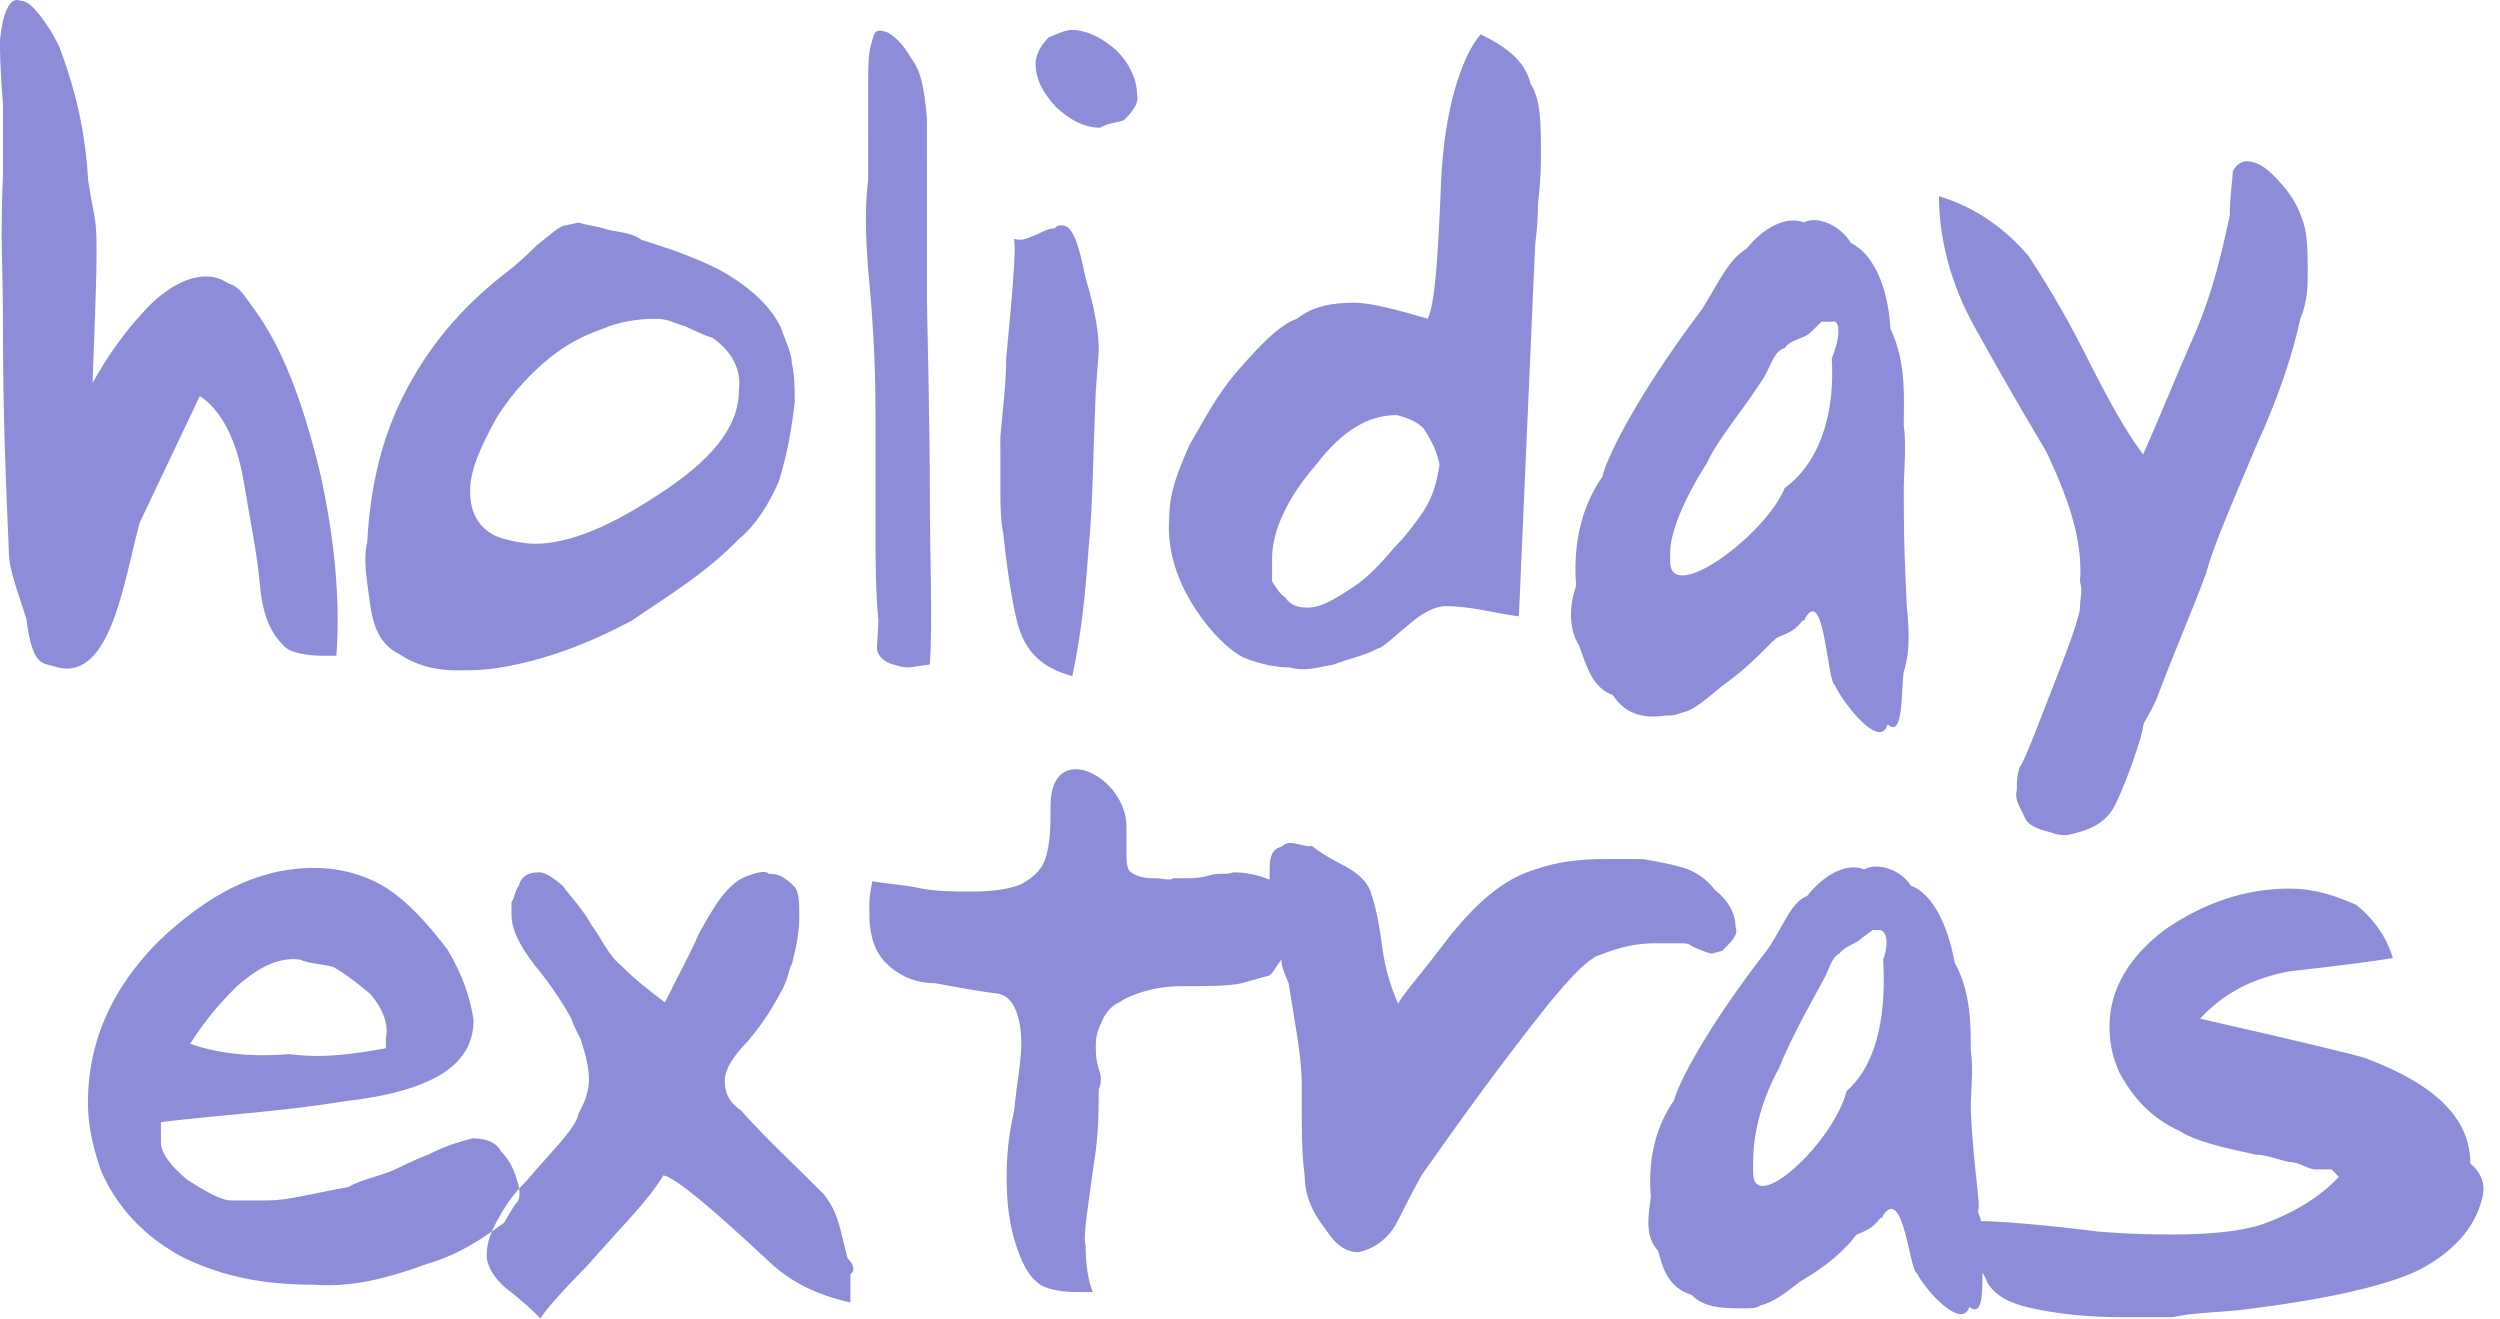
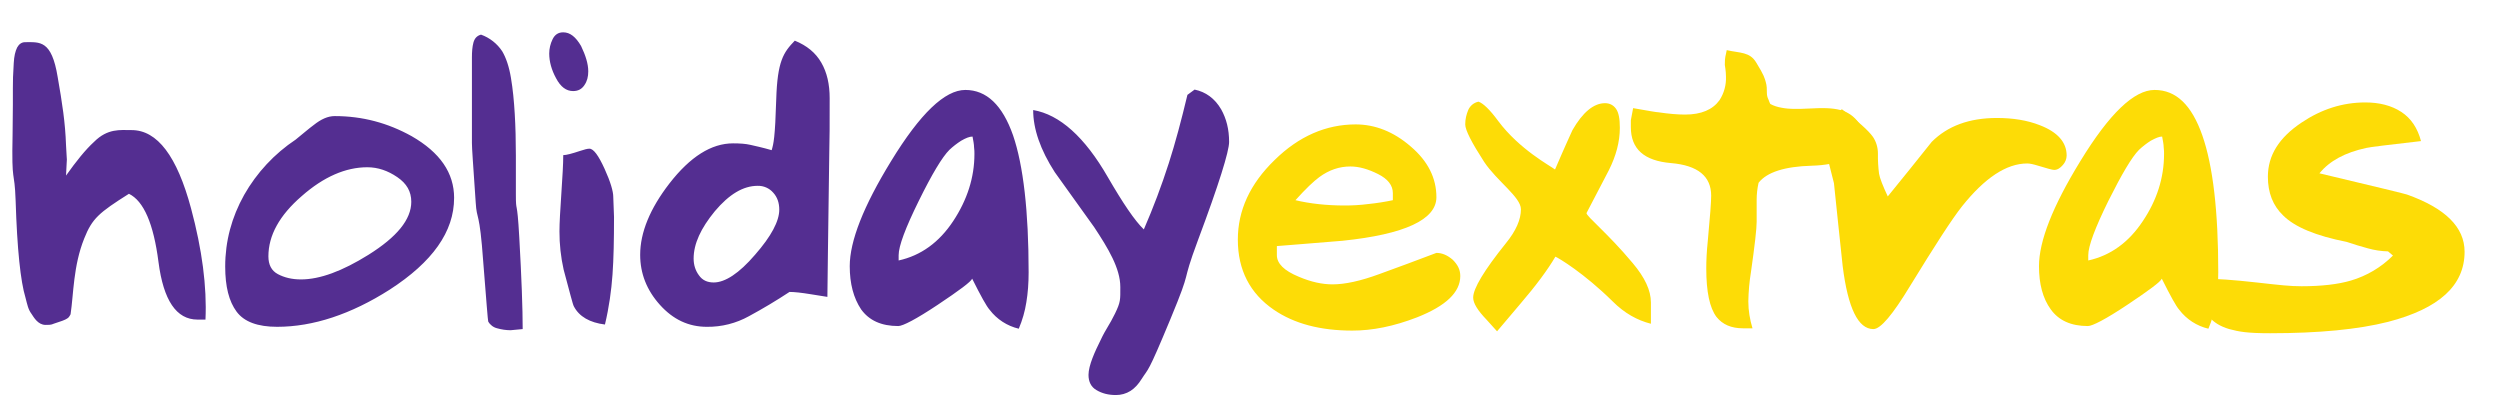
- <svg xmlns="http://www.w3.org/2000/svg" width="91px" height="48px" viewBox="0 0 91 48" version="1.1">
-   <g id="Symbols" stroke="none" stroke-width="1" fill="none" fill-rule="evenodd">
-     <g id="Brands-/-Logos-/-Holiday-Extras" fill="#8C8CD9" fill-rule="nonzero">
-       <path d="M27.977,31.807 C28.349,31.807 28.562,31.915 28.934,32.291 C29.093,32.506 29.093,32.883 29.093,33.367 C29.093,33.959 28.987,34.443 28.828,35.089 C28.721,35.196 28.721,35.573 28.455,36.057 C28.19,36.541 27.871,37.133 27.233,37.886 C26.648,38.478 26.382,38.962 26.382,39.339 C26.382,39.715 26.488,40.092 26.967,40.415 C27.924,41.491 29.04,42.513 29.997,43.481 C30.369,43.965 30.476,44.342 30.582,44.718 L30.848,45.794 C31.114,46.063 31.114,46.278 30.954,46.386 L30.954,47.408 C29.731,47.139 28.774,46.655 28.03,45.956 C25.956,44.019 24.627,42.889 24.149,42.782 C23.564,43.75 22.554,44.718 21.384,46.063 C20.321,47.139 19.682,47.892 19.682,48 L19.552,47.87 C19.347,47.669 18.95,47.296 18.46,46.924 C17.981,46.547 17.715,46.063 17.715,45.687 C17.715,45.451 17.757,45.216 17.853,44.954 L17.906,44.822 L17.918,44.815 C18.029,44.736 18.131,44.663 18.223,44.596 L18.353,44.503 C18.566,44.127 18.725,43.858 18.832,43.75 C18.893,43.658 18.919,43.53 18.91,43.378 L18.897,43.266 L18.986,43.168 C19.038,43.113 19.092,43.056 19.151,42.997 C20.214,41.76 20.959,41.06 21.065,40.522 C21.331,40.038 21.437,39.661 21.437,39.285 C21.437,38.908 21.331,38.424 21.171,37.94 C21.171,37.832 20.905,37.456 20.799,37.079 C20.533,36.595 20.055,35.842 19.47,35.142 C18.885,34.389 18.619,33.798 18.619,33.313 L18.619,32.829 C18.725,32.722 18.725,32.453 18.885,32.237 C18.991,31.861 19.257,31.753 19.629,31.753 C19.895,31.753 20.214,32.022 20.48,32.237 C20.746,32.614 21.224,33.098 21.543,33.69 C21.916,34.174 22.128,34.766 22.607,35.142 C23.085,35.627 23.564,36.003 24.202,36.487 C24.68,35.519 25.159,34.658 25.425,34.013 C26.01,32.937 26.488,32.184 27.126,31.915 C27.392,31.807 27.871,31.646 27.977,31.807 Z M69.555,32.237 C70.3,32.506 70.884,33.582 71.15,35.035 C71.735,36.111 71.735,37.241 71.735,38.209 C71.842,38.962 71.735,39.661 71.735,40.415 C71.842,42.62 72.107,43.858 72.001,44.073 C72.001,44.18 72.107,44.342 72.107,44.449 C72.692,44.449 74.181,44.557 76.361,44.826 C77.584,44.934 78.541,44.934 79.126,44.934 C80.455,44.934 81.571,44.826 82.369,44.557 C83.432,44.18 84.443,43.589 85.134,42.835 L84.868,42.566 L84.283,42.566 C84.017,42.566 83.698,42.297 83.326,42.297 C82.848,42.19 82.475,42.028 82.103,42.028 C80.88,41.76 79.923,41.544 79.338,41.168 C78.275,40.684 77.637,39.93 77.158,39.07 C76.893,38.478 76.786,37.994 76.786,37.348 C76.786,36.003 77.531,34.766 78.86,33.798 C80.295,32.829 81.784,32.345 83.326,32.345 C84.283,32.345 85.028,32.614 85.772,32.937 C86.357,33.421 86.835,34.013 87.101,34.873 C85.4,35.142 84.177,35.25 83.326,35.358 C81.891,35.627 80.88,36.218 80.083,37.079 C83.858,37.94 85.878,38.424 86.144,38.532 C88.696,39.5 89.919,40.737 89.919,42.351 C90.451,42.782 90.451,43.32 90.344,43.642 C90.079,44.718 89.281,45.579 88.058,46.225 C86.835,46.816 84.655,47.301 81.625,47.677 C80.561,47.785 79.817,47.785 79.073,47.946 L77.265,47.946 C76.042,47.946 75.085,47.839 74.234,47.677 C73.383,47.516 72.799,47.301 72.426,46.816 C72.32,46.709 72.32,46.547 72.161,46.332 L72.16,46.56 C72.156,47.245 72.113,47.909 71.682,47.57 C71.416,48.43 70.087,46.978 69.768,46.332 C69.502,46.225 69.289,43.158 68.545,44.234 C68.545,44.234 68.545,44.342 68.439,44.342 C68.173,44.718 67.854,44.826 67.588,44.934 C67.482,45.041 67.003,45.794 65.514,46.655 C65.036,47.032 64.557,47.408 64.079,47.516 C63.972,47.623 63.707,47.623 63.494,47.623 C62.75,47.623 62.058,47.623 61.58,47.139 C60.729,46.87 60.516,46.171 60.357,45.525 C59.878,45.041 59.985,44.288 60.091,43.589 C59.985,42.351 60.197,41.114 60.942,40.038 C61.048,39.554 62.005,37.563 64.345,34.551 C64.93,33.69 65.195,32.829 65.78,32.614 C66.365,31.861 67.216,31.377 67.854,31.646 C68.332,31.377 69.183,31.646 69.555,32.237 Z M41.003,30.085 L41.003,30.946 C41.003,31.323 41.003,31.538 41.11,31.699 C41.216,31.807 41.482,31.968 41.96,31.968 C42.439,31.968 42.545,32.076 42.705,31.968 L43.183,31.968 C43.449,31.968 43.662,31.968 44.034,31.861 C44.406,31.753 44.619,31.861 44.885,31.753 C45.363,31.753 45.842,31.861 46.214,32.022 L46.214,31.646 C46.214,30.785 46.586,30.892 46.692,30.785 C46.958,30.516 47.543,30.892 47.756,30.785 C47.862,30.892 48.234,31.161 48.979,31.538 C49.457,31.807 49.829,32.13 49.936,32.614 C50.042,32.883 50.202,33.582 50.308,34.443 C50.414,35.304 50.68,36.057 50.893,36.541 C50.999,36.272 51.637,35.573 52.488,34.443 C53.711,32.829 54.774,31.968 55.891,31.646 C56.635,31.377 57.486,31.269 58.443,31.269 L59.772,31.269 C59.772,31.269 60.516,31.377 61.101,31.538 C61.58,31.646 62.058,31.915 62.431,32.399 C62.909,32.775 63.175,33.26 63.175,33.744 C63.281,34.013 63.069,34.228 62.696,34.604 L62.324,34.712 C62.218,34.712 61.952,34.604 61.58,34.443 C61.474,34.335 61.314,34.335 61.208,34.335 L60.251,34.335 C59.294,34.335 58.656,34.604 58.071,34.82 C57.486,35.196 57.007,35.788 56.369,36.541 C54.615,38.747 53.179,40.737 51.744,42.782 C51.265,43.642 50.999,44.234 50.786,44.611 C50.414,45.203 49.936,45.472 49.457,45.579 C48.979,45.579 48.607,45.31 48.234,44.718 C47.756,44.127 47.49,43.481 47.49,42.782 C47.399,42.136 47.386,41.411 47.384,40.608 L47.384,39.446 C47.384,38.478 47.118,37.133 46.905,35.788 C46.799,35.519 46.639,35.196 46.639,34.927 C46.373,35.304 46.267,35.519 46.161,35.519 L45.204,35.788 C44.725,35.896 43.981,35.896 43.024,35.896 C42.067,35.896 41.216,36.165 40.738,36.487 C40.472,36.595 40.259,36.864 40.153,37.079 C40.046,37.348 39.887,37.563 39.887,38.047 C39.887,38.424 39.887,38.532 39.993,38.908 C40.099,39.177 40.099,39.392 39.993,39.661 C39.993,40.253 39.993,41.006 39.887,41.867 C39.621,43.804 39.408,45.041 39.515,45.31 C39.515,46.063 39.621,46.655 39.78,47.032 L39.196,47.032 C38.611,47.032 38.132,46.924 37.866,46.763 C37.494,46.494 37.281,46.171 37.016,45.418 C36.75,44.665 36.643,43.804 36.643,42.943 C36.643,42.459 36.643,41.598 36.909,40.468 C37.016,39.392 37.175,38.639 37.175,37.994 C37.175,37.025 36.909,36.272 36.324,36.165 C36.218,36.165 35.474,36.057 34.038,35.788 C33.187,35.788 32.603,35.411 32.23,35.035 C31.858,34.658 31.646,34.066 31.646,33.313 L31.646,32.937 C31.646,32.829 31.646,32.56 31.752,32.076 C32.337,32.184 32.815,32.184 33.56,32.345 C34.145,32.453 34.783,32.453 35.367,32.453 C36.218,32.453 36.803,32.345 37.175,32.184 C37.654,31.915 38.026,31.592 38.132,30.946 C38.239,30.462 38.239,29.978 38.239,29.332 C38.239,26.858 41.003,28.256 41.003,30.085 Z M11.441,31.592 C12.398,31.592 13.355,31.861 14.1,32.345 C14.844,32.829 15.535,33.582 16.28,34.551 C16.865,35.519 17.13,36.38 17.237,37.133 C17.237,38.747 15.801,39.715 12.505,40.092 C10.218,40.468 8.038,40.576 5.858,40.845 L5.858,41.598 C5.858,41.975 6.231,42.459 6.816,42.943 C7.4,43.32 8.038,43.696 8.411,43.696 L9.74,43.696 C10.484,43.696 11.441,43.427 12.664,43.212 C13.143,42.943 13.728,42.835 14.259,42.62 C14.525,42.513 15.004,42.244 15.588,42.028 C16.333,41.652 16.811,41.544 17.184,41.437 C17.662,41.437 18.034,41.544 18.247,41.921 C18.619,42.297 18.725,42.674 18.832,42.997 C18.862,43.089 18.884,43.177 18.897,43.259 L18.897,43.266 L18.841,43.329 C18.524,43.692 18.348,43.981 18.166,44.307 L18.087,44.449 C18.021,44.57 17.964,44.685 17.917,44.794 L17.906,44.822 L17.743,44.936 C17.197,45.308 16.456,45.749 15.535,46.009 C14.206,46.494 12.877,46.87 11.441,46.763 C9.633,46.763 8.198,46.494 6.709,45.794 C5.274,45.041 4.263,43.965 3.679,42.62 C3.413,41.867 3.2,41.006 3.2,40.146 C3.2,37.94 4.051,36.003 5.752,34.282 C7.56,32.56 9.368,31.592 11.441,31.592 Z M68.439,33.851 L68.173,33.851 L67.801,34.12 C67.535,34.389 67.216,34.389 66.95,34.712 C66.684,34.82 66.578,35.304 66.365,35.68 C65.621,37.025 65.036,38.155 64.77,38.854 C64.026,40.199 63.813,41.437 63.813,42.297 L63.813,42.674 C63.813,44.288 66.737,41.598 67.216,39.715 C68.439,38.639 68.651,36.649 68.545,34.927 C68.651,34.712 68.811,33.959 68.439,33.851 Z M8.623,35.896 C8.251,36.272 7.56,36.972 6.922,37.994 C7.985,38.37 9.208,38.478 10.537,38.37 C11.76,38.532 12.877,38.37 14.047,38.155 L14.047,37.779 C14.153,37.294 13.94,36.703 13.462,36.165 C12.877,35.68 12.505,35.411 12.132,35.196 C11.76,35.089 11.282,35.089 10.91,34.927 C10.059,34.82 9.314,35.304 8.623,35.896 Z M81.754,5.869 C82.022,5.869 82.342,5.975 82.717,6.347 C83.198,6.824 83.572,7.302 83.786,7.939 C83.973,8.404 83.997,8.991 84,9.628 L84,9.904 C84,10.382 84,10.966 83.733,11.603 C83.465,12.824 82.984,14.364 82.129,16.223 C81.166,18.506 80.525,19.993 80.311,20.842 C79.722,22.435 79.081,23.869 78.493,25.462 C78.225,26.046 78.011,26.311 78.011,26.418 C78.011,26.418 78.011,26.524 77.905,26.896 C77.53,28.117 77.156,28.966 77.049,29.179 C76.675,30.028 75.98,30.241 75.231,30.4 C75.124,30.4 74.857,30.4 74.643,30.294 C74.162,30.188 73.787,30.028 73.68,29.71 C73.574,29.444 73.306,29.126 73.413,28.754 C73.413,28.382 73.413,28.276 73.52,27.904 C73.627,27.904 74.482,25.621 74.857,24.665 C74.964,24.4 75.712,22.488 75.712,22.117 C75.712,21.745 75.819,21.533 75.712,21.161 C75.819,19.727 75.338,18.241 74.482,16.435 C73.627,15.002 72.771,13.515 71.916,11.975 C70.954,10.276 70.579,8.577 70.579,7.143 C71.809,7.515 72.878,8.205 73.841,9.32 C74.322,10.063 75.071,11.232 75.926,12.931 C76.782,14.63 77.37,15.692 78.011,16.541 C78.6,15.214 79.241,13.621 79.829,12.294 C80.578,10.594 80.899,9.055 81.166,7.833 C81.166,7.09 81.273,6.506 81.273,6.24 C81.38,5.975 81.647,5.869 81.754,5.869 Z M67.371,8.842 C68.12,9.214 68.708,10.276 68.815,11.975 C69.403,13.196 69.296,14.524 69.296,15.479 C69.403,16.223 69.296,17.179 69.296,17.922 C69.296,20.471 69.403,21.692 69.403,22.01 C69.51,23.072 69.51,23.816 69.296,24.453 C69.189,25.196 69.296,26.896 68.708,26.365 C68.44,27.32 67.104,25.621 66.783,24.931 C66.516,24.825 66.409,21.32 65.714,22.488 C65.714,22.488 65.714,22.595 65.607,22.595 C65.339,22.966 65.018,23.072 64.751,23.179 C64.484,23.285 64.003,24.028 62.666,24.984 C62.078,25.462 61.703,25.834 61.222,25.94 C60.955,26.046 60.848,26.046 60.634,26.046 C59.885,26.152 59.19,26.046 58.709,25.303 C57.961,25.037 57.747,24.241 57.479,23.497 C57.105,22.913 57.105,22.064 57.372,21.32 C57.265,19.993 57.479,18.559 58.335,17.338 C58.388,16.913 59.404,14.63 61.971,11.232 C62.559,10.276 62.933,9.426 63.575,9.055 C64.163,8.311 65.018,7.833 65.66,8.099 C66.141,7.833 66.997,8.205 67.371,8.842 Z M38.658,8.205 C39.032,8.205 39.246,8.789 39.514,10.116 C39.888,11.338 39.995,12.187 39.995,12.771 L39.888,14.205 C39.781,16.648 39.781,18.453 39.621,19.993 C39.514,21.586 39.353,23.126 39.032,24.612 C38.07,24.347 37.428,23.869 37.108,22.913 C37.001,22.648 36.733,21.479 36.519,19.409 C36.43,19.01 36.415,18.428 36.413,17.968 L36.412,15.904 C36.519,14.736 36.626,13.886 36.626,13.037 C36.894,10.276 37.001,8.789 36.894,8.683 C37.161,8.789 37.375,8.683 37.642,8.577 C37.91,8.47 38.123,8.311 38.391,8.311 C38.498,8.205 38.498,8.205 38.658,8.205 Z M21.067,8.099 C21.334,8.205 21.655,8.205 22.136,8.364 C22.617,8.47 22.992,8.47 23.366,8.736 C24.222,9.001 25.184,9.32 26.146,9.798 C27.216,10.382 28.071,11.125 28.446,11.975 C28.553,12.347 28.82,12.824 28.82,13.196 C28.927,13.674 28.927,14.152 28.927,14.63 C28.82,15.586 28.659,16.541 28.339,17.55 C27.964,18.4 27.483,19.143 26.895,19.621 C25.665,20.895 24.222,21.745 22.992,22.595 C21.388,23.444 19.837,24.028 18.233,24.294 C17.645,24.4 17.164,24.4 16.629,24.4 C15.666,24.4 15.025,24.134 14.544,23.816 C13.795,23.444 13.581,22.754 13.474,22.01 C13.367,21.161 13.207,20.418 13.367,19.727 C13.474,17.816 13.849,15.957 14.811,14.152 C15.773,12.347 17.003,11.019 18.447,9.904 C18.447,9.904 18.821,9.639 19.516,8.948 C19.997,8.577 20.372,8.205 20.586,8.205 L21.067,8.099 Z M53.897,1.249 C54.859,1.727 55.501,2.205 55.715,3.054 C56.089,3.638 56.089,4.488 56.089,5.603 C56.089,5.975 56.089,6.559 55.982,7.408 C55.982,8.258 55.875,8.842 55.875,9.001 L55.287,22.435 C54.432,22.329 53.576,22.064 52.614,22.064 C52.239,22.064 51.758,22.329 51.384,22.648 C50.796,23.126 50.314,23.603 50.154,23.603 C49.673,23.869 49.085,23.975 48.55,24.188 C47.962,24.294 47.481,24.453 46.946,24.294 C46.465,24.294 45.877,24.188 45.235,23.922 C44.754,23.657 44.272,23.179 43.898,22.701 C42.936,21.479 42.454,20.152 42.561,18.825 C42.561,17.869 42.936,17.019 43.31,16.17 C43.791,15.373 44.272,14.364 45.128,13.409 C45.877,12.559 46.572,11.816 47.213,11.603 C47.801,11.125 48.55,11.019 49.299,11.019 C49.887,11.019 50.903,11.285 51.972,11.603 C52.239,11.019 52.346,9.32 52.453,6.665 C52.56,4.01 53.202,2.046 53.897,1.249 Z M0.749,0.028 C1.016,0.028 1.23,0.293 1.497,0.612 C1.764,0.984 2.085,1.461 2.246,1.939 C2.727,3.267 3.101,4.7 3.208,6.559 C3.475,8.364 3.582,7.621 3.475,11.019 L3.369,13.94 C3.957,12.878 4.598,12.028 5.187,11.391 C5.935,10.541 6.791,10.063 7.486,10.063 C7.86,10.063 8.074,10.17 8.341,10.329 C8.715,10.435 8.929,10.807 9.197,11.178 C10.266,12.612 11.015,14.577 11.656,17.232 C12.137,19.409 12.405,21.692 12.244,23.869 L11.763,23.869 C11.175,23.869 10.533,23.763 10.32,23.497 C9.945,23.126 9.571,22.541 9.464,21.32 C9.357,20.099 9.09,18.878 8.876,17.55 C8.609,15.957 8.02,14.895 7.272,14.417 C6.523,16.01 5.828,17.444 5.08,19.037 C4.491,21.214 4.01,24.984 1.925,24.241 C1.551,24.134 1.176,24.241 0.962,22.541 C0.695,21.639 0.321,20.789 0.321,20.046 C0.214,17.656 0.107,15.002 0.107,11.975 C0.107,9.055 -1.42108547e-13,9.32 0.107,6.293 L0.107,3.745 C-1.42108547e-13,2.523 -1.42108547e-13,1.833 -1.42108547e-13,1.461 C0.107,0.4 0.374,-0.131 0.749,0.028 Z M32.188,1.143 C32.295,1.143 32.777,1.408 33.151,2.099 C33.525,2.577 33.632,3.161 33.739,4.276 L33.74,10.95 C33.75,11.393 33.846,15.658 33.846,17.922 C33.846,20.471 33.953,22.541 33.846,24.188 L33.097,24.294 C32.723,24.294 32.616,24.188 32.509,24.188 C32.135,24.081 31.921,23.816 31.921,23.603 L31.975,22.595 C31.868,21.533 31.868,20.311 31.868,19.196 L31.867,14.935 C31.865,13.94 31.843,12.308 31.6,9.798 C31.493,8.47 31.493,7.355 31.6,6.559 L31.601,2.892 C31.604,2.3 31.62,1.925 31.707,1.621 C31.814,1.249 31.814,1.037 32.188,1.143 Z M50.849,15.108 C49.887,15.108 48.924,15.586 47.908,16.913 C46.839,18.134 46.304,19.356 46.304,20.311 L46.304,21.161 C46.304,21.161 46.572,21.639 46.785,21.745 C46.946,22.01 47.213,22.117 47.588,22.117 C48.069,22.117 48.55,21.851 49.405,21.267 C49.78,21.002 50.261,20.524 50.742,19.94 C51.116,19.568 51.491,19.09 51.812,18.612 C52.186,18.028 52.293,17.55 52.4,16.913 C52.293,16.435 52.132,16.063 51.812,15.586 C51.544,15.32 51.223,15.214 50.849,15.108 Z M66.676,11.709 L66.302,11.709 L65.927,12.081 C65.66,12.347 65.179,12.347 64.965,12.665 C64.591,12.771 64.484,13.249 64.216,13.727 C63.361,15.055 62.505,16.01 62.131,16.86 C61.276,18.187 60.794,19.409 60.794,20.099 L60.794,20.471 C60.848,22.01 64.27,19.462 64.965,17.763 C66.409,16.701 66.783,14.736 66.676,13.037 C66.943,12.453 67.05,11.603 66.676,11.709 Z M23.847,11.603 C23.259,11.603 22.511,11.709 21.922,11.975 C21.174,12.24 20.586,12.559 19.997,13.037 C19.409,13.515 18.661,14.258 18.073,15.214 C17.484,16.276 17.11,17.125 17.11,17.869 C17.11,18.347 17.217,18.825 17.591,19.196 C17.966,19.568 18.447,19.674 19.195,19.78 C20.425,19.887 21.976,19.302 23.847,18.081 C25.933,16.754 26.895,15.532 26.895,14.205 C27.002,13.462 26.628,12.771 25.933,12.294 C25.558,12.187 25.184,11.975 24.917,11.869 C24.542,11.763 24.328,11.603 23.847,11.603 Z M39.032,1.09 C39.514,1.09 40.102,1.355 40.637,1.833 C41.118,2.311 41.385,2.895 41.385,3.426 C41.492,3.798 41.118,4.169 40.904,4.382 C40.53,4.488 40.316,4.488 40.048,4.647 C39.46,4.647 38.979,4.382 38.444,3.904 C37.963,3.373 37.696,2.895 37.696,2.311 C37.696,1.939 37.963,1.568 38.177,1.355 C38.444,1.249 38.765,1.09 39.032,1.09 Z" id="Holiday-extras" />
+ <svg xmlns="http://www.w3.org/2000/svg" width="325" height="54" version="1.1">
+   <g id="Layer_1">
+     <g stroke="null">
+       <g stroke="null" fill="none" fill-rule="nonzero">
+         <path stroke="null" d="m26.713,41.547l-1.033,0c-2.76,0 -4.434,-2.512 -5.077,-7.487c-0.639,-4.977 -1.92,-7.933 -3.842,-8.868c-3.891,2.461 -4.778,3.201 -5.813,5.813c-1.428,3.547 -1.379,7.243 -1.774,9.852c0,0 -0.146,0.297 -0.295,0.443c-0.197,0.149 -0.395,0.297 -1.33,0.592c-0.987,0.295 -0.641,0.346 -1.625,0.346c-0.987,0 -1.53,-0.987 -1.825,-1.43c-0.443,-0.592 -0.541,-1.182 -0.787,-2.117c-0.643,-2.119 -1.086,-6.307 -1.281,-12.615c-0.149,-4.286 -0.541,-1.822 -0.395,-8.62c0.1,-6.751 -0.049,-6.061 0.151,-9.263c0.049,-0.887 0.197,-1.528 0.443,-2.02c0.244,-0.443 0.59,-0.69 1.033,-0.69c1.92,0 3.447,-0.297 4.235,4.532c0.592,3.401 0.987,5.913 1.086,8.868c0.146,3.055 0.146,0.592 0,3.942c1.33,-1.871 2.512,-3.35 3.645,-4.385c1.774,-1.774 3.399,-1.528 4.877,-1.528c3.35,0 5.913,3.401 7.735,10.198c1.428,5.321 2.069,10.15 1.871,14.435zm32.32,-15.814c0,4.385 -2.809,8.327 -8.376,11.923c-5.024,3.201 -9.952,4.829 -14.632,4.829c-2.512,0 -4.286,-0.643 -5.27,-1.973c-0.987,-1.33 -1.479,-3.25 -1.479,-5.862c0,-3.301 0.838,-6.405 2.463,-9.312a21.213,21.213 0 0 1 6.7,-7.192c1.035,-0.838 1.774,-1.479 2.317,-1.873c0.984,-0.787 1.871,-1.182 2.758,-1.182c3.596,0 6.897,0.887 10.001,2.612c3.696,2.117 5.52,4.778 5.52,8.03l-0.002,0zm-5.567,0.492c0,-1.33 -0.592,-2.363 -1.822,-3.201c-1.233,-0.838 -2.514,-1.281 -3.893,-1.281c-2.807,0 -5.665,1.233 -8.522,3.745c-2.907,2.512 -4.337,5.124 -4.337,7.833c0,1.086 0.395,1.873 1.233,2.317c0.838,0.443 1.822,0.687 3.004,0.687c2.463,0 5.372,-1.082 8.771,-3.201c3.696,-2.315 5.567,-4.58 5.567,-6.895l0,-0.002zm14.484,16.555l-1.574,0.149a6.407,6.407 0 0 1 -1.727,-0.246a1.836,1.836 0 0 1 -1.182,-0.887c-0.049,-0.149 -0.246,-2.711 -0.641,-7.686c-0.492,-6.946 -0.838,-5.321 -0.984,-7.784c-0.346,-5.124 -0.492,-6.997 -0.492,-7.737l0,-11.13c0,-0.74 0.049,-1.381 0.195,-1.922c0.149,-0.541 0.443,-0.887 0.987,-1.035a5.543,5.543 0 0 1 2.758,2.168c0.494,0.838 0.887,1.971 1.133,3.45c0.248,1.477 0.395,3.004 0.494,4.678c0.098,1.676 0.146,3.45 0.146,5.421l0,-0.244l0,5.27c0,2.66 0.149,0.295 0.443,5.616c0.297,5.272 0.443,9.263 0.443,11.923l0,-0.002zm8.524,-33.502c0,0.69 -0.149,1.281 -0.492,1.774c-0.346,0.541 -0.838,0.787 -1.479,0.787c-0.887,0 -1.625,-0.541 -2.217,-1.674c-0.592,-1.084 -0.887,-2.168 -0.887,-3.204c0,-0.639 0.149,-1.279 0.443,-1.871s0.738,-0.887 1.379,-0.887c0.887,0 1.625,0.592 2.317,1.774c0.59,1.233 0.936,2.315 0.936,3.301zm3.348,18.967c0,2.909 -0.047,5.372 -0.195,7.44c-0.149,2.068 -0.443,4.237 -0.984,6.503c-1.973,-0.244 -3.352,-1.033 -4.042,-2.363c-0.146,-0.246 -0.541,-1.873 -1.33,-4.78a22.463,22.463 0 0 1 -0.541,-4.975c0,-1.086 0.098,-2.711 0.246,-4.928c0.149,-2.217 0.246,-3.842 0.246,-4.975c0.395,0 1.133,-0.197 2.168,-0.541c0.592,-0.2 0.984,-0.297 1.23,-0.297c0.543,0 1.184,0.887 1.973,2.612c0.787,1.725 1.131,2.955 1.131,3.645l0.1,2.66l-0.002,0zm28.034,-15.468c0,4.631 0,4.137 -0.049,6.995c-0.149,11.431 -0.246,17.687 -0.246,18.823c-0.246,-0.051 -0.984,-0.151 -2.168,-0.346c-1.23,-0.2 -2.117,-0.297 -2.758,-0.297a70.683,70.683 0 0 1 -5.272,3.153a11.003,11.003 0 0 1 -5.469,1.381c-2.363,0 -4.383,-0.938 -6.108,-2.86c-1.725,-1.92 -2.563,-4.088 -2.563,-6.503c0,-2.904 1.281,-6.008 3.793,-9.261c2.711,-3.498 5.469,-5.226 8.278,-5.226c0.887,0 1.625,0.049 2.266,0.197c0.641,0.149 1.576,0.346 2.758,0.69c0.246,-0.838 0.443,-1.625 0.592,-6.602c0.149,-4.975 0.936,-6.108 2.414,-7.635c1.576,0.641 2.709,1.576 3.447,2.858c0.74,1.281 1.086,2.807 1.086,4.631l-0.002,0.002zm-6.551,14.484c0,-0.887 -0.246,-1.625 -0.789,-2.217a2.581,2.581 0 0 0 -2.018,-0.887c-1.873,0 -3.698,1.084 -5.569,3.301c-1.822,2.217 -2.758,4.237 -2.758,6.159c0,0.836 0.244,1.574 0.687,2.166c0.443,0.643 1.086,0.938 1.922,0.938c1.479,0 3.303,-1.184 5.372,-3.598c2.117,-2.412 3.153,-4.383 3.153,-5.862zm32.417,8.13c0,1.428 -0.098,2.709 -0.295,3.891a14.455,14.455 0 0 1 -0.987,3.45a6.684,6.684 0 0 1 -3.791,-2.463c-0.397,-0.443 -1.135,-1.774 -2.268,-4.042c-0.149,0.395 -1.676,1.53 -4.483,3.401c-2.809,1.871 -4.534,2.758 -5.124,2.758c-2.217,0 -3.796,-0.738 -4.829,-2.168c-0.987,-1.477 -1.479,-3.348 -1.479,-5.616c0,-3.252 1.774,-7.784 5.37,-13.646c3.793,-6.208 6.997,-9.263 9.657,-9.263c2.758,0 4.829,1.971 6.208,5.911c1.33,3.893 2.02,9.855 2.02,17.787zm-7.046,-15.373c0,-0.244 0,-0.541 -0.049,-0.887c0,-0.344 -0.098,-0.836 -0.197,-1.379c-0.395,0 -0.887,0.197 -1.479,0.543a10.294,10.294 0 0 0 -1.525,1.182c-0.938,0.936 -2.268,3.153 -3.991,6.651c-1.725,3.498 -2.612,5.862 -2.612,7.046l0,0.687c2.904,-0.638 5.272,-2.363 7.095,-5.121c1.822,-2.76 2.758,-5.667 2.758,-8.722zm33.109,-1.574c0,1.23 -1.33,5.516 -4.042,12.759c-2.363,6.354 -0.59,3.055 -3.596,10.296c-3.004,7.243 -2.809,6.307 -3.745,7.784c-0.395,0.643 -0.887,1.184 -1.428,1.53a3.514,3.514 0 0 1 -1.922,0.541c-0.936,0 -1.774,-0.2 -2.512,-0.643c-0.69,-0.392 -1.035,-1.082 -1.035,-1.969c0,-1.233 0.838,-3.055 1.576,-4.534c0.69,-1.477 1.133,-1.92 1.873,-3.447c0.738,-1.528 0.687,-1.774 0.687,-3.45c0,-2.414 -1.574,-5.024 -3.399,-7.782c-1.723,-2.366 -3.399,-4.78 -5.121,-7.145c-1.873,-2.907 -2.809,-5.616 -2.809,-8.079c3.447,0.59 6.7,3.496 9.704,8.72c1.973,3.399 3.498,5.665 4.682,6.8a92.483,92.483 0 0 0 3.25,-8.624c0.838,-2.609 1.627,-5.565 2.417,-8.868l0.933,-0.687c1.43,0.295 2.612,1.131 3.45,2.561c0.689,1.233 1.035,2.612 1.035,4.237l0,0.002z" fill="#542E91" />
+         <g stroke="null" fill="#FDDC06">
+           <path stroke="null" d="m189.837,35.882c0,2.117 -1.871,3.891 -5.616,5.37c-3.055,1.182 -5.813,1.725 -8.425,1.725c-4.139,0 -7.538,-0.887 -10.198,-2.709c-3.104,-2.119 -4.68,-5.175 -4.68,-9.116c0,-3.791 1.576,-7.241 4.778,-10.345c3.155,-3.104 6.702,-4.634 10.544,-4.634c2.512,0 4.926,0.938 7.143,2.86c2.266,1.92 3.35,4.137 3.35,6.602c0,2.904 -4.088,4.826 -12.216,5.665c-4.634,0.395 -7.44,0.592 -8.524,0.689l0,1.184c0,1.082 0.936,2.018 2.858,2.807c1.625,0.689 3.053,0.987 4.383,0.987c1.627,0 3.647,-0.443 6.061,-1.33c2.414,-0.887 4.877,-1.774 7.438,-2.76c0.74,0 1.43,0.297 2.119,0.887c0.689,0.689 0.984,1.33 0.984,2.119zm-8.768,-10.793c0,-0.984 -0.643,-1.822 -1.922,-2.463c-1.281,-0.641 -2.463,-0.984 -3.596,-0.984c-1.43,0 -2.76,0.443 -4.039,1.379c-0.741,0.541 -1.774,1.528 -3.104,3.004c1.871,0.443 3.991,0.69 6.405,0.69c0.936,0 1.969,-0.049 3.104,-0.195a30.551,30.551 0 0 0 3.153,-0.494l0,-0.936zm33.55,14.238l0,2.76c-1.774,-0.443 -3.448,-1.379 -4.975,-2.907c-3.747,-3.696 -6.997,-5.618 -7.44,-5.815c-0.984,1.676 -2.512,3.747 -4.583,6.159c-0.984,1.184 -2.017,2.366 -3.004,3.547c-0.295,-0.344 -0.789,-0.887 -1.379,-1.528c-1.133,-1.182 -1.725,-2.117 -1.725,-2.858c0,-1.182 1.428,-3.547 4.237,-7.044c1.33,-1.627 1.971,-3.104 1.971,-4.434c0,-1.576 -3.104,-3.647 -4.78,-6.159c-1.625,-2.512 -2.461,-4.139 -2.461,-4.877c0,-0.69 0.146,-1.281 0.392,-1.873a1.873,1.873 0 0 1 1.33,-1.082c0.592,0.195 1.479,1.033 2.563,2.512c2.758,3.698 6.749,5.813 7.389,6.307c1.33,-3.104 2.117,-4.778 2.266,-5.121c1.33,-2.317 2.76,-3.501 4.237,-3.501c0.592,0 1.086,0.248 1.43,0.74c0.344,0.492 0.492,1.281 0.492,2.461c0,1.825 -0.492,3.647 -1.43,5.52c-0.936,1.822 -1.92,3.694 -2.904,5.565c0,0.443 2.758,2.614 6.008,6.505c1.579,1.873 2.366,3.547 2.366,5.124l0,-0.002zm27.689,-22.17l-0.443,-0.146l-0.395,-0.051c-0.295,0.297 -0.443,0.592 -0.443,0.887c0,0.2 0.1,0.543 0.297,0.938c-0.395,1.723 -2.317,2.66 -5.815,2.758c-3.496,0.1 -5.813,0.838 -6.895,2.217a10.174,10.174 0 0 0 -0.248,2.217l0,2.86c0,0.887 -0.246,3.055 -0.738,6.503a26.536,26.536 0 0 0 -0.346,3.844c0,1.182 0.2,2.363 0.543,3.496l-1.233,0c-1.528,0 -2.66,-0.492 -3.447,-1.477c-0.887,-1.184 -1.33,-3.252 -1.33,-6.307c0,-0.984 0.049,-2.166 0.195,-3.547c0.297,-3.153 0.443,-5.121 0.443,-5.911c0,-2.514 -1.723,-3.942 -5.221,-4.237c-3.498,-0.297 -5.223,-1.825 -5.223,-4.682l0,-0.887c0.051,-0.244 0.149,-0.787 0.297,-1.574c1.971,0.344 3.053,0.541 3.301,0.541c1.33,0.197 2.461,0.295 3.448,0.295c2.119,0 3.596,-0.641 4.483,-1.871a5.232,5.232 0 0 0 0.838,-3.055c0,-0.789 -0.149,-1.43 -0.149,-1.528c0,-1.133 0.1,-1.084 0.248,-1.922c1.723,0.395 3.004,0.2 3.842,1.627c1.035,1.674 1.084,2.017 1.23,2.512c0.149,0.492 0.149,0.936 0.149,1.479a1.818,1.818 0 0 0 0.197,0.787c0.098,0.297 0.197,0.492 0.246,0.592c0.443,0.246 0.936,0.395 1.479,0.492c0.492,0.1 1.084,0.149 1.774,0.149c0.395,0 1.033,0 1.871,-0.049c0.838,-0.051 1.43,-0.051 1.725,-0.051c1.379,0 2.463,0.2 3.252,0.643c0.887,0.49 1.574,1.33 2.069,2.461l0,-0.002z" />
+           <path stroke="null" d="m268.666,20.215a1.884,1.884 0 0 1 -0.492,1.233c-0.346,0.392 -0.69,0.641 -1.133,0.641c-0.248,0 -0.938,-0.2 -2.071,-0.543c-0.641,-0.197 -1.084,-0.295 -1.428,-0.295c-2.709,0 -5.52,1.871 -8.473,5.565c-1.33,1.676 -3.547,5.126 -6.751,10.349c-2.266,3.742 -3.842,5.616 -4.778,5.616c-1.973,0 -3.303,-2.709 -3.991,-8.179c-0.395,-3.547 -0.741,-7.143 -1.135,-10.79l-1.969,-7.782c0.492,-0.149 1.033,-0.443 1.625,-0.887c0.592,-0.397 1.035,-0.741 1.379,-0.938c2.068,1.528 3.45,2.758 4.039,3.596c0.395,0.592 0.643,1.33 0.643,2.168a17.736,17.736 0 0 0 0.146,2.612c0.098,0.59 0.492,1.574 1.133,2.955a721.047,721.047 0 0 0 5.715,-7.095c2.069,-2.068 4.877,-3.104 8.474,-3.104c2.068,0 3.942,0.295 5.567,0.936c2.317,0.887 3.498,2.217 3.498,3.942zm19.707,15.176c0,1.428 -0.1,2.709 -0.297,3.891a14.455,14.455 0 0 1 -0.984,3.45a6.684,6.684 0 0 1 -3.793,-2.463c-0.395,-0.443 -1.133,-1.774 -2.266,-4.042c-0.149,0.395 -1.676,1.53 -4.485,3.401c-2.807,1.871 -4.532,2.758 -5.121,2.758c-2.217,0 -3.796,-0.738 -4.829,-2.168c-1.035,-1.428 -1.53,-3.301 -1.53,-5.616c0,-3.252 1.774,-7.784 5.372,-13.648c3.793,-6.208 6.995,-9.261 9.655,-9.261c2.809,0 4.829,1.971 6.208,5.911c1.381,3.942 2.071,9.855 2.071,17.787zm-7.046,-15.373c0,-0.244 0,-0.541 -0.049,-0.887c0,-0.344 -0.1,-0.838 -0.2,-1.379c-0.392,0 -0.836,0.197 -1.477,0.541a10.294,10.294 0 0 0 -1.528,1.184c-0.936,0.936 -2.266,3.201 -3.991,6.651c-1.723,3.498 -2.609,5.862 -2.609,7.046l0,0.687c2.904,-0.638 5.27,-2.363 7.095,-5.121c1.822,-2.711 2.758,-5.618 2.758,-8.722z" />
+           <path stroke="null" d="m320.396,32.73c0,4.383 -3.301,7.389 -9.952,9.112c-3.891,0.987 -9.015,1.479 -15.32,1.479c-3.006,0 -4.042,-0.197 -5.321,-0.541c-2.366,-0.69 -3.547,-2.217 -3.547,-4.483l0.195,-2.071c1.528,0 3.842,0.149 6.897,0.494c3.055,0.344 4.337,0.492 5.864,0.492c2.561,0 4.729,-0.246 6.405,-0.74a12.877,12.877 0 0 0 5.467,-3.25l-0.641,-0.543a10.509,10.509 0 0 1 -2.609,-0.392a45.101,45.101 0 0 1 -2.76,-0.838c-3.991,-0.789 -6.749,-1.922 -8.276,-3.45c-1.33,-1.281 -1.973,-2.955 -1.973,-5.024c0,-2.76 1.43,-5.077 4.387,-7.046c2.561,-1.725 5.321,-2.612 8.276,-2.612c1.822,0 3.399,0.395 4.68,1.233c1.281,0.836 2.12,2.117 2.563,3.791c-4.337,0.494 -6.702,0.789 -7.094,0.887c-2.76,0.592 -4.78,1.676 -6.11,3.303c7.489,1.774 11.283,2.709 11.38,2.758c4.977,1.774 7.489,4.237 7.489,7.44z" />
+         </g>
+       </g>
    </g>
  </g>
</svg>
